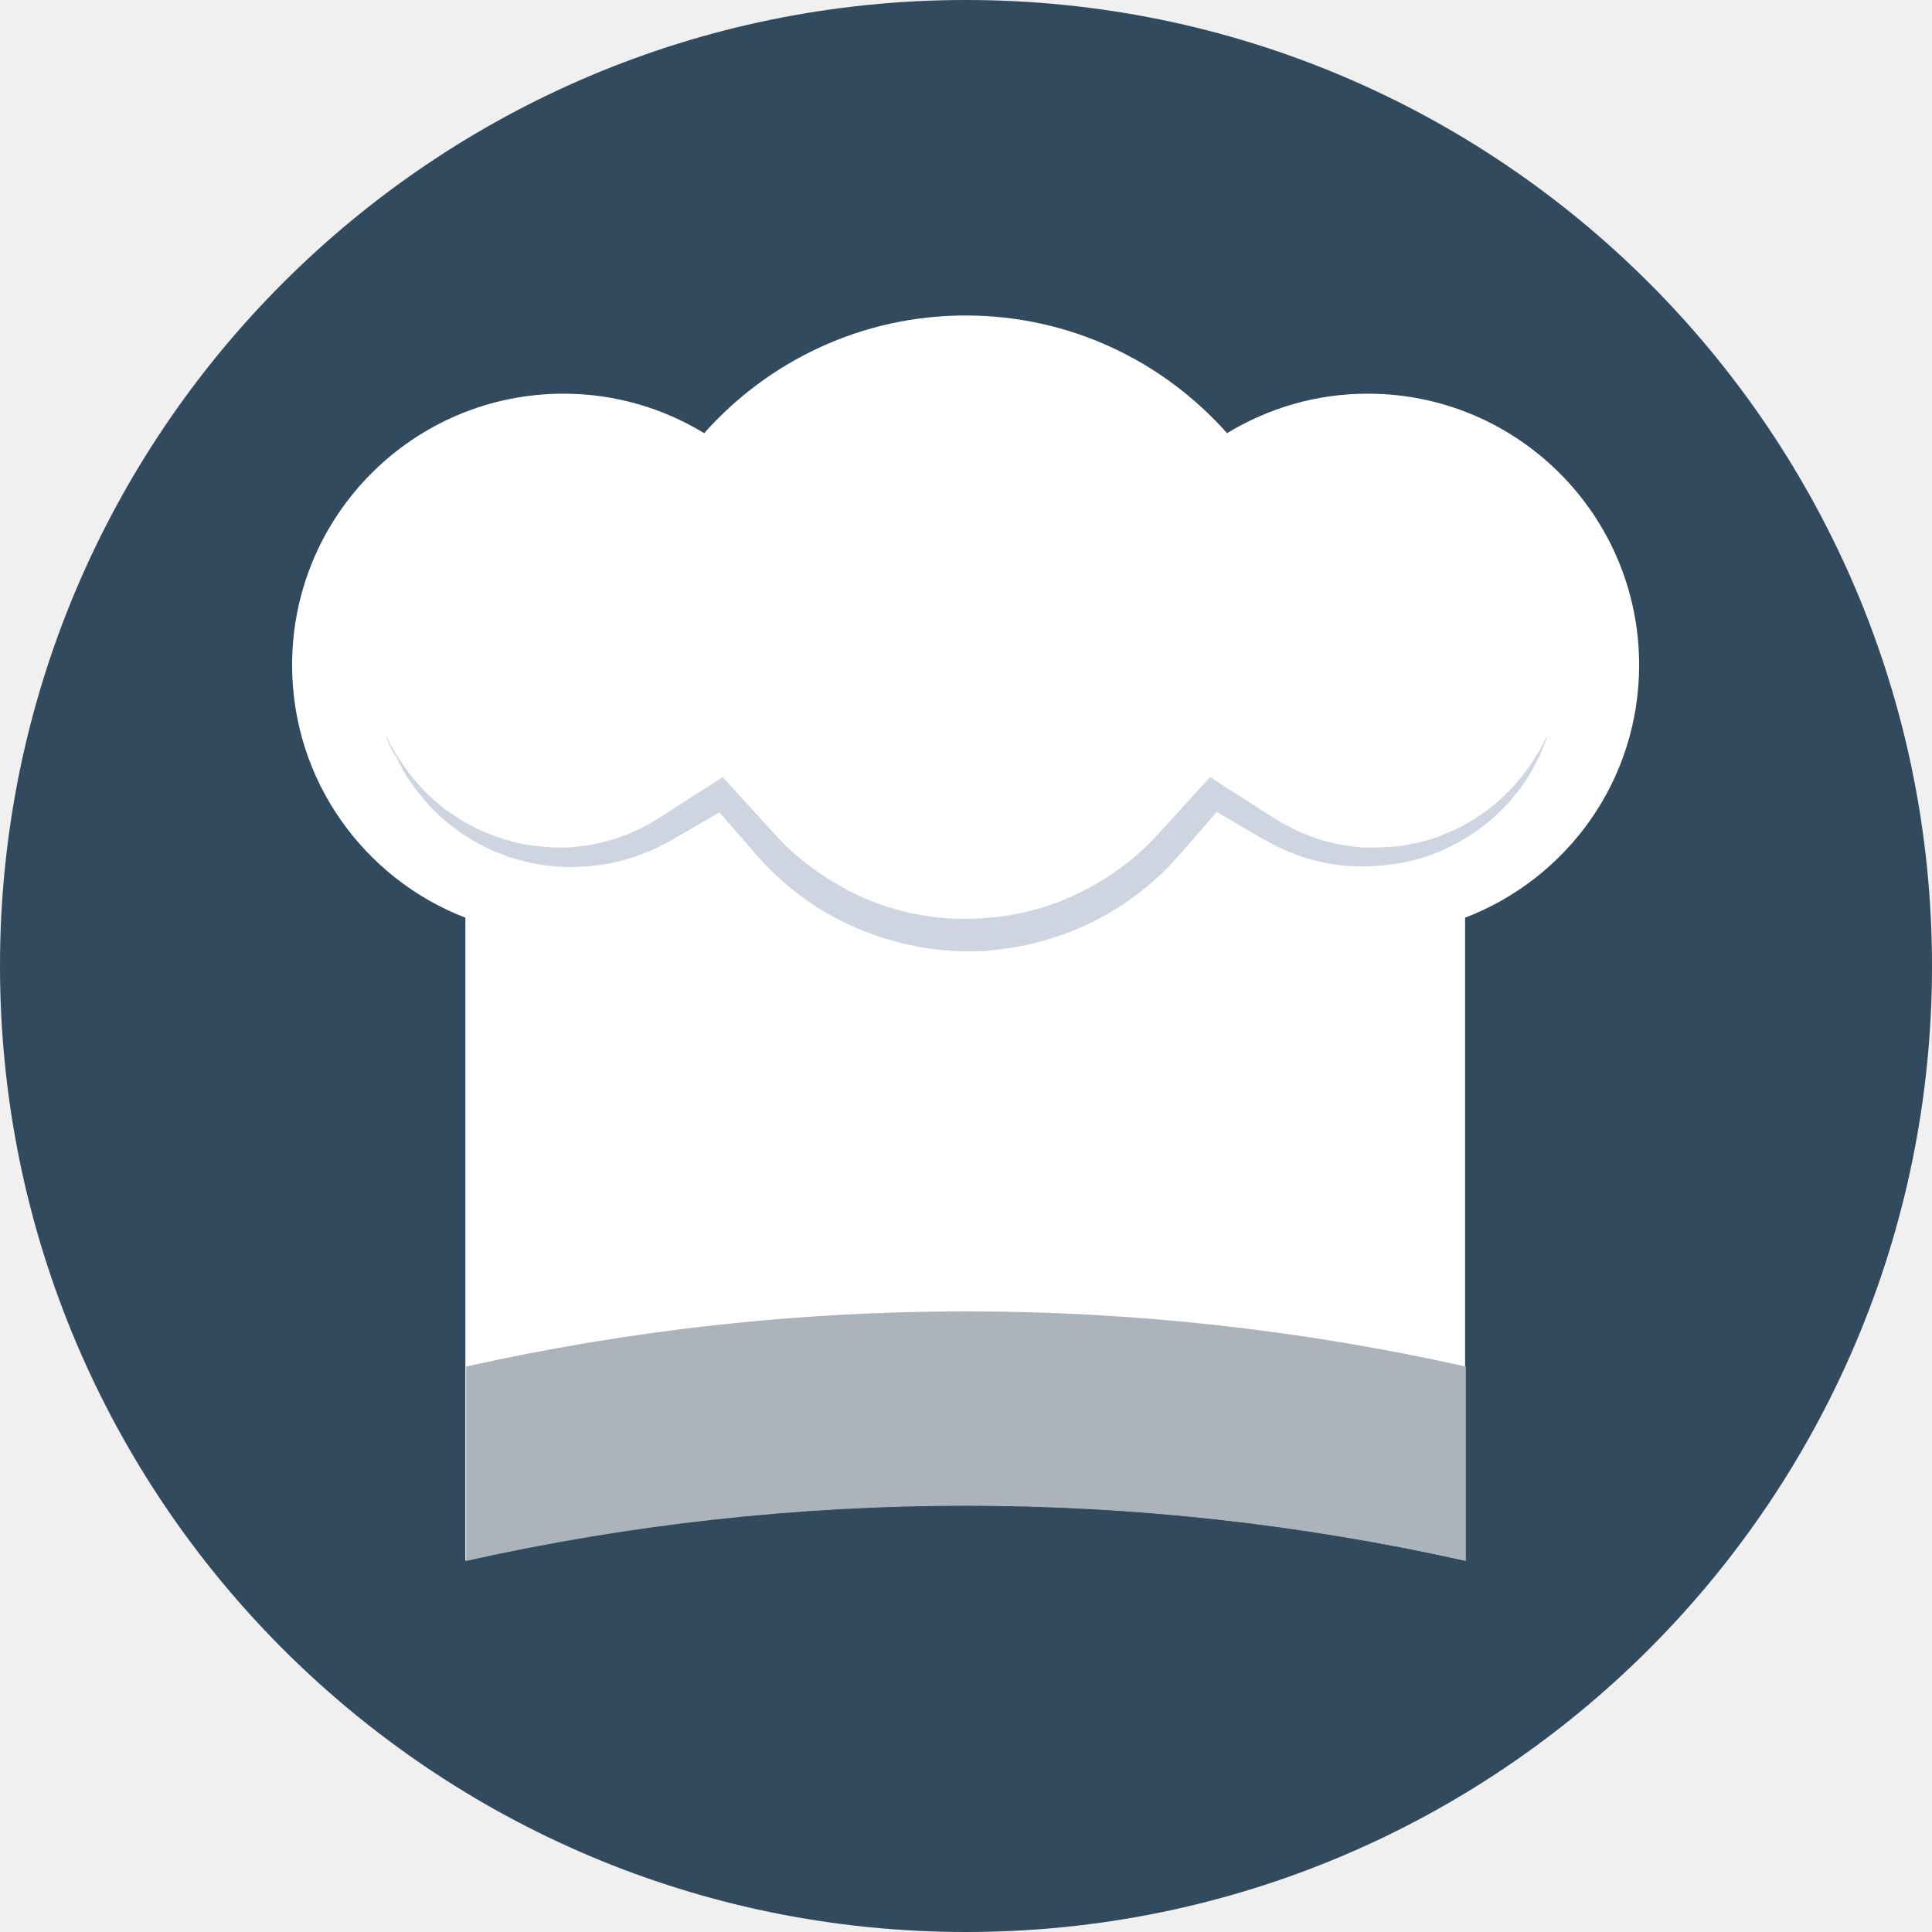
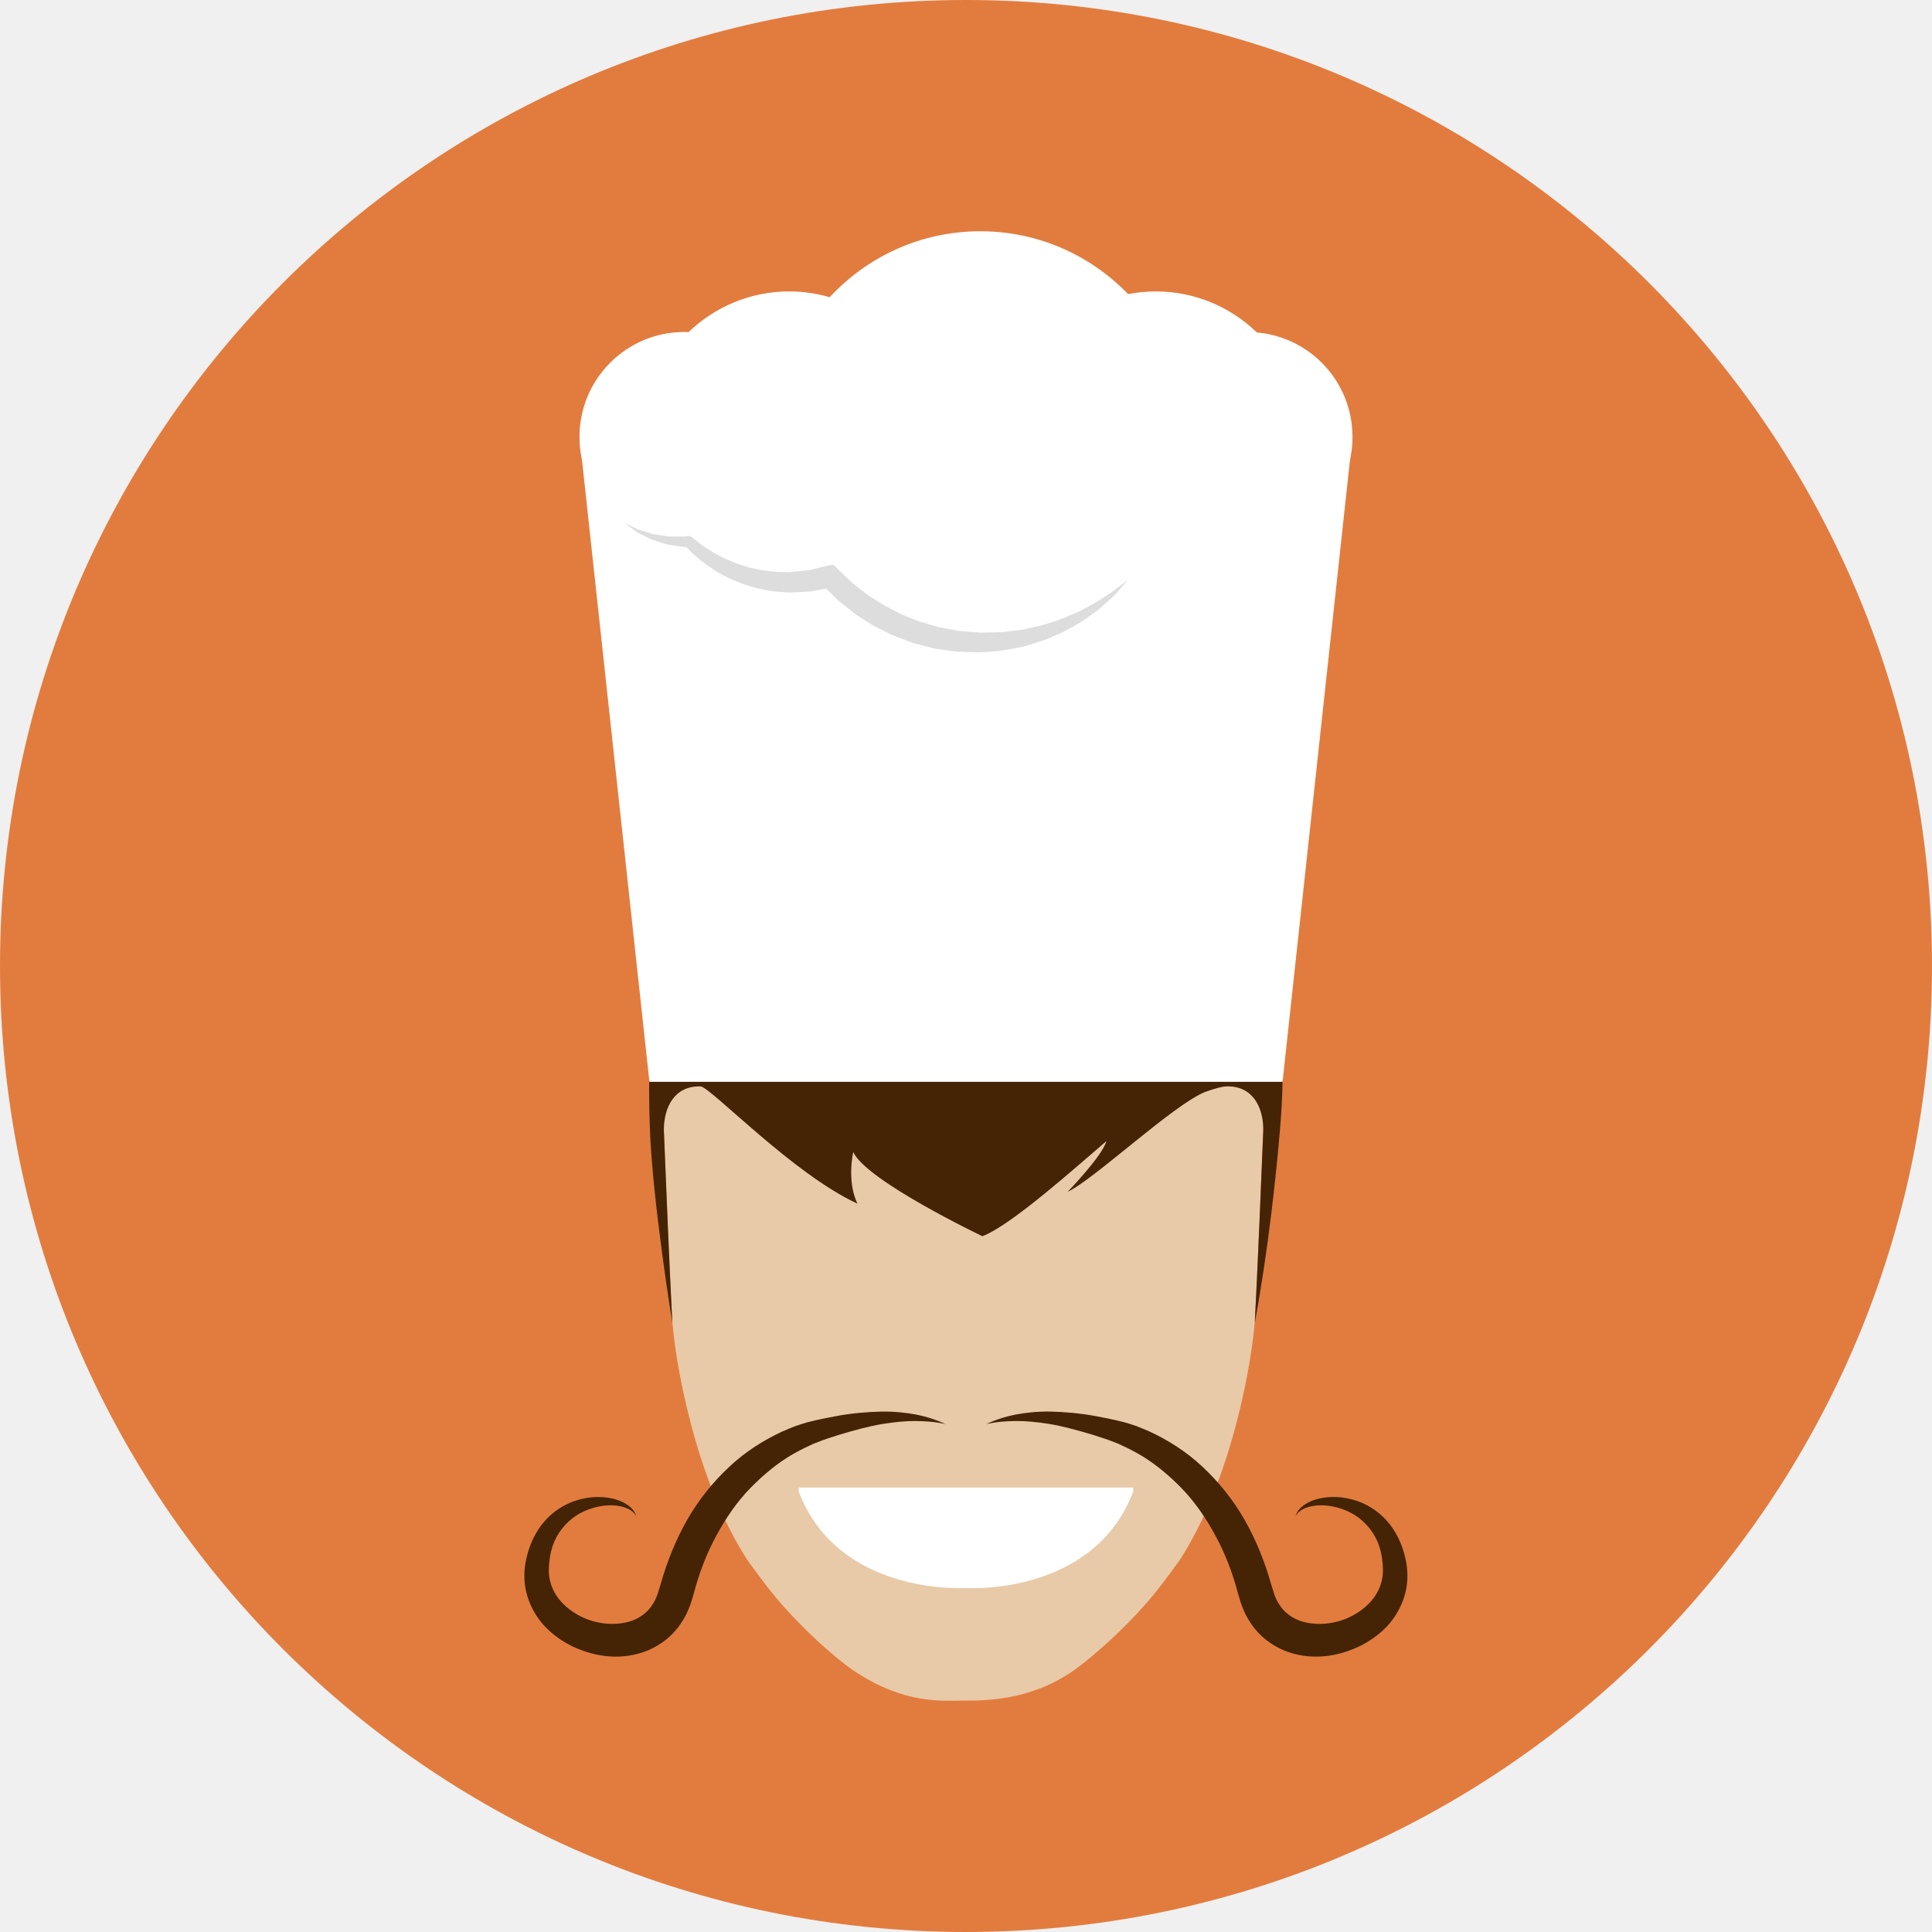
- <svg xmlns="http://www.w3.org/2000/svg" version="1.1" id="Layer_1" x="0px" y="0px" viewBox="0 0 504 504" style="enable-background:new 0 0 504 504;" xml:space="preserve">
-   <circle style="fill:#324A5E;" cx="252" cy="252" r="252" />
-   <path style="fill:#FFFFFF;" d="M427.6,173.5c0-39.1-31.7-70.8-70.8-70.8c-13.5,0-26,3.8-36.7,10.3c-16.7-18.8-41-30.7-68.2-30.7  c-27.1,0-51.5,11.9-68.2,30.7c-10.7-6.5-23.2-10.3-36.7-10.3c-39.1,0-70.8,31.7-70.8,70.8c0,30.1,18.8,55.7,45.2,65.9  c0,55.9,0,111.8,0,167.7c85.9-19.2,174.9-19.2,260.8,0c0-55.9,0-111.8,0-167.7C408.8,229.2,427.6,203.6,427.6,173.5z" />
-   <path style="fill:#ACB3BA;" d="M382.4,356.5v50.7c-85.9-19.2-175-19.2-260.8,0v-50.7C207.5,337.3,296.5,337.3,382.4,356.5z" />
-   <path style="fill:#CED5E0;" d="M100.4,191.2c0.9,2,1.9,4,3.1,5.8c1.1,1.8,2.4,3.6,3.7,5.3c1.3,1.7,2.8,3.3,4.3,4.8s3.2,2.9,4.9,4.2  c1.7,1.2,3.5,2.4,5.4,3.5c1.9,1,3.7,2,5.7,2.7c1.9,0.8,4,1.4,6,2s4.1,0.9,6.2,1.2c2.1,0.2,4.2,0.4,6.2,0.4c1,0,2.1,0,3.2-0.1  c1-0.1,2-0.2,3.1-0.3c4.1-0.6,8.1-1.7,11.9-3.2c1.9-0.8,3.7-1.7,5.5-2.7c1.7-1,3.6-2.2,5.4-3.4l11.1-7.1l2.4-1.6l2,2.2l6.5,7.1  c2.1,2.3,4.3,4.8,6.4,7c2.2,2.4,4.3,4.1,6.7,6.1c2.4,1.8,4.9,3.6,7.5,5.1c10.3,6.3,22.4,9.6,34.5,9.5c1.3-0.1,3.2,0,4.6-0.2  c1.4-0.1,2.9-0.2,4.4-0.4c3-0.4,5.9-1,8.9-1.8c5.8-1.6,11.4-4,16.6-7.1s10-6.8,14.2-11.2c2.1-2.2,4.3-4.7,6.4-7l6.5-7.1l2-2.2  l2.4,1.6l11.1,7.1c1.9,1.2,3.7,2.4,5.5,3.4c1.7,1,3.6,1.9,5.5,2.7c3.8,1.6,7.8,2.7,11.9,3.2c2,0.3,4.2,0.5,6.2,0.4  c2.3,0,4.2-0.2,6.3-0.3c2.1-0.3,4.1-0.7,6.2-1.2c2-0.5,4.1-1.1,6-2c2-0.7,3.9-1.7,5.7-2.7c1.9-1,3.6-2.2,5.4-3.5  c1.7-1.3,3.3-2.7,4.9-4.2c1.5-1.5,3-3.1,4.3-4.8c1.4-1.7,2.6-3.5,3.7-5.3c1.2-1.8,2.1-3.8,3.1-5.8c-0.7,2.1-1.5,4.1-2.4,6.1  c-1,2-2,4-3.2,5.8c-1.2,1.9-2.6,3.6-4,5.3s-3.1,3.3-4.7,4.8c-1.7,1.5-3.5,2.9-5.3,4.1c-1.9,1.2-3.8,2.4-5.9,3.4  c-2,1.1-4.1,1.9-6.3,2.6c-2.2,0.8-4.4,1.3-6.6,1.7c-2.3,0.4-4.7,0.7-6.8,0.8c-2.3,0.2-4.6,0.1-6.9,0c-4.6-0.3-9.2-1.3-13.5-2.9  c-2.2-0.8-4.3-1.7-6.4-2.8c-2-1.1-3.9-2.2-5.8-3.3l-11.3-6.6l4.5-0.7l-6.3,7.3c-2.1,2.4-4.1,4.8-6.4,7.3c-2.2,2.5-4.7,4.8-7.3,7  c-2.6,2.1-5.3,4.2-8.2,5.9c-5.7,3.6-12,6.3-18.5,8.2c-3.3,0.9-6.6,1.7-9.9,2.1c-1.7,0.3-3.4,0.4-5.1,0.6c-1.8,0.2-3.1,0.1-5,0.2  c-13.6-0.1-27.1-3.9-38.6-11c-2.9-1.7-5.6-3.8-8.2-5.9c-2.5-2.1-5.2-4.6-7.3-7c-2.3-2.5-4.2-4.9-6.4-7.3l-6.3-7.3l4.5,0.7l-11.4,6.6  c-1.9,1.1-3.7,2.2-5.8,3.3s-4.2,2-6.4,2.8c-4.3,1.6-8.9,2.6-13.5,2.9c-1.1,0.1-2.3,0.1-3.5,0.2c-1.1,0-2.2,0-3.4-0.1  c-2.3-0.1-4.6-0.4-6.8-0.8c-2.2-0.5-4.5-1-6.6-1.7c-2.1-0.8-4.3-1.6-6.3-2.6s-4-2.2-5.9-3.4c-1.9-1.3-3.6-2.7-5.3-4.1  c-1.6-1.5-3.3-3.1-4.7-4.8c-1.4-1.7-2.8-3.4-4-5.3c-1.3-1.8-2.3-3.8-3.2-5.8C101.9,195.4,101.1,193.3,100.4,191.2z" />
+ <svg xmlns="http://www.w3.org/2000/svg" version="1.1" id="Layer_1" x="0px" y="0px" viewBox="0 0 512 512" style="enable-background:new 0 0 512 512;" xml:space="preserve">
+   <circle id="bg_10_" style="fill:#E27C3E;" cx="256" cy="256" r="256" />
+   <path style="fill:#E8CAA8;" d="M255.352,263.413h-80.805c0,0,1.795,50.225,3.531,85.318c0.599,11.433,6.182,43.639,20.137,64.917  c1.537,2.133,3.105,4.24,4.672,6.299c0.006,0.008,0.012,0.016,0.021,0.026l0,0c7.735,10.156,18.612,19.597,23.248,22.708  c13.494,9.055,23.403,8.002,29.195,8.002c5.788,0,17.707,0.023,29.2-8.002c4.573-3.197,15.51-12.552,23.246-22.708l0,0  c0.006-0.011,0.015-0.019,0.021-0.026c1.566-2.059,3.136-4.166,4.669-6.299c13.962-21.278,19.541-53.484,20.14-64.917  c1.736-35.093,3.528-85.318,3.528-85.318H255.352z" />
+   <path style="fill:#442404;" d="M264.513,201.82c-78.654,0-94.444,40.25-92.301,97.113c0.742,19.762,5.958,51.623,5.958,51.623  c-0.792-15.734-1.599-34.84-2.248-51.151l0.01,0.054c0-6.041,2.819-11.787,9.793-11.545c3.013,0.598,24.416,23.178,41.498,31.061  c-2.889-6.043-1.105-13.664-1.105-13.664c3.473,7.621,34.225,22.299,34.225,22.299c7.619-2.849,25.005-18.505,32.853-25.191  c-1.054,3.943-10.254,13.402-10.254,13.402c6.565-2.887,28.075-23.123,36.376-26.416c2.439-0.876,4.309-1.444,5.676-1.49  c6.938-0.242,9.763,5.442,9.796,11.445c-0.652,16.32-1.462,35.449-2.251,51.197c3.617-19.578,5.753-39.999,6.738-51.983  C345.041,228.722,312.397,201.82,264.513,201.82z" />
+   <polygon style="fill:#FFFFFF;" points="153.57,115.78 172.103,286.689 339.893,286.689 358.422,115.78 " />
+   <path style="fill:#FFFFFF;" d="M358.422,115.78c0-14.532-11.151-26.442-25.354-27.681c-6.941-6.719-16.377-10.869-26.795-10.869  c-2.502,0-4.943,0.258-7.314,0.713c-9.906-10.258-23.778-16.659-39.166-16.659c-15.79,0-29.966,6.755-39.92,17.482  c-3.398-0.982-6.979-1.536-10.698-1.536c-10.38,0-19.786,4.125-26.715,10.801c-0.366-0.015-0.721-0.055-1.087-0.055  c-15.355,0-27.804,12.447-27.804,27.804c0,15.354,12.448,27.805,27.804,27.805c0.366,0,0.721-0.04,1.087-0.056  c6.929,6.676,16.335,10.801,26.715,10.801c3.719,0,7.301-0.555,10.698-1.537c9.954,10.729,24.13,17.482,39.92,17.482  c15.388,0,29.26-6.402,39.166-16.659c2.37,0.456,4.811,0.714,7.314,0.714c10.418,0,19.853-4.151,26.795-10.869  C347.271,142.223,358.422,130.31,358.422,115.78z" />
+   <path style="fill:#DDDDDD;" d="M165.623,138.693l2.033,0.933c0.686,0.288,1.34,0.676,2.052,0.882l2.091,0.629  c0.696,0.192,1.349,0.475,2.087,0.53c1.45,0.136,2.828,0.573,4.27,0.521l2.135,0.01c0.724,0.033,1.382,0,2.142-0.121l0.384-0.061  l0.655,0.467c1.324,0.951,2.495,2.066,3.9,2.874c1.322,0.92,2.742,1.665,4.171,2.379c0.691,0.398,1.459,0.644,2.183,0.97  c0.742,0.283,1.439,0.672,2.213,0.871l2.266,0.708c0.747,0.255,1.542,0.345,2.308,0.526c1.527,0.401,3.111,0.459,4.663,0.68  c0.774,0.105,1.566,0.059,2.346,0.097l1.177,0.031l0.292,0.007l0.146,0.005l0.039,0.001c0.044-0.001-0.366,0.014-0.188,0.007h0.009  l0.02-0.003l0.077-0.008l0.629-0.061l2.513-0.243c0.818-0.099,1.712-0.122,2.472-0.282c1.456-0.375,2.896-0.758,4.355-1.062  l1.728-0.361l1.232,1.184l3.781,3.623l4.121,3.225l4.41,2.807l4.639,2.406l4.862,1.924l5.035,1.428l5.157,0.966l5.24,0.433  c0.599,0.1,1.754-0.02,2.605-0.014l2.769-0.036c1.811-0.065,3.439-0.369,5.188-0.532c1.727-0.214,3.445-0.742,5.195-1.047  c1.736-0.391,3.403-1.029,5.128-1.531c1.688-0.584,3.296-1.381,4.984-2.029c1.635-0.753,3.194-1.668,4.814-2.502  c1.552-0.932,3.061-1.955,4.615-2.942l4.395-3.361c-1.221,1.382-2.414,2.821-3.695,4.189c-1.384,1.239-2.736,2.556-4.186,3.757  c-1.534,1.083-3.028,2.256-4.622,3.277c-1.641,0.936-3.263,1.95-4.984,2.76c-1.75,0.731-3.472,1.602-5.278,2.222  c-1.832,0.565-3.633,1.206-5.539,1.62c-1.902,0.342-3.897,0.823-5.761,1.033c-1.909,0.148-3.514,0.385-5.679,0.406  c-1.933-0.066-3.871-0.091-5.806-0.207l-5.768-0.804l-5.645-1.473l-5.464-2.061l-5.226-2.608c-1.661-1.012-3.267-2.118-4.898-3.178  l-4.537-3.668l-4.146-4.097l2.96,0.82c-1.828,0.411-3.674,0.745-5.502,1.084c-0.896,0.132-1.697,0.108-2.549,0.169l-2.52,0.127  l-0.631,0.031l-0.078,0.004l-0.237,0.008l-0.042-0.002l-0.167-0.012l-0.336-0.023l-1.347-0.095  c-0.896-0.083-1.795-0.085-2.683-0.241c-1.771-0.307-3.543-0.582-5.249-1.145c-0.854-0.271-1.733-0.451-2.558-0.801l-2.483-0.992  c-0.84-0.295-1.599-0.781-2.4-1.164c-0.782-0.417-1.593-0.78-2.316-1.305c-1.491-0.957-2.953-1.942-4.287-3.098  c-1.411-1.051-2.6-2.364-3.851-3.576l1.04,0.406c-0.727,0.02-1.549-0.047-2.305-0.185l-2.308-0.33  c-1.537-0.161-2.987-0.814-4.449-1.229c-0.738-0.183-1.42-0.605-2.11-0.929l-2.046-1.027c-0.667-0.35-1.224-0.854-1.84-1.273  L165.623,138.693z" />
+   <path style="fill:#FFFFFF;" d="M255.997,394.217H211.68v1.121c10.653,27.75,44.317,25.506,44.317,25.506s33.664,2.244,44.315-25.506  v-1.121H255.997z" />
+   <path style="fill:#442404;" d="M250.566,377.373c0,0-0.718-0.127-2.063-0.367c-1.334-0.211-3.32-0.384-5.81-0.415  c-2.495-0.039-5.505,0.249-8.902,0.789c-3.4,0.571-7.17,1.578-11.246,2.799c-1.016,0.327-2.052,0.663-3.105,1.003l-1.51,0.52  l-1.629,0.635c-1.161,0.406-1.995,0.917-3.028,1.357c-0.997,0.51-2.033,1.023-3.037,1.604c-4.046,2.309-7.849,5.443-11.368,9.04  c-3.52,3.614-6.512,7.939-9.025,12.624c-2.558,4.666-4.514,9.793-5.919,15.094l-0.283,0.988l-0.378,1.237  c-0.214,0.671-0.414,1.339-0.863,2.341c-0.769,1.893-1.706,3.318-2.855,4.843c-2.308,2.949-5.568,5.146-8.966,6.339  c-6.91,2.37-13.92,1.038-19.553-1.837c-2.823-1.493-5.398-3.432-7.433-5.851c-2.007-2.438-3.469-5.315-4.15-8.293  c-0.718-2.914-0.554-6.132-0.015-8.514c0.574-2.67,1.494-5.089,2.771-7.236c2.543-4.342,6.503-7.111,10.175-8.318  c3.692-1.275,7.119-1.221,9.751-0.663c2.668,0.524,4.523,1.792,5.458,2.85c0.462,0.552,0.724,1.026,0.857,1.358  c0.119,0.334,0.182,0.508,0.182,0.508s-0.307-0.719-1.375-1.492c-1.072-0.76-2.939-1.371-5.336-1.393  c-2.385-0.022-5.31,0.582-8.138,2.083c-2.814,1.525-5.381,4.103-6.869,7.52c-0.738,1.711-1.186,3.67-1.349,5.629  c-0.232,2.229-0.102,3.974,0.529,5.87c1.206,3.676,4.422,6.812,8.507,8.669c4.073,1.859,9.049,2.196,13.003,0.779  c1.954-0.757,3.627-1.936,4.854-3.566c0.572-0.784,1.209-1.822,1.495-2.631c0.176-0.308,0.398-1.027,0.607-1.744l0.596-1.938  c1.676-5.869,3.986-11.621,7.018-16.915c3.028-5.294,6.875-10.032,11.145-14.003c4.252-4.01,9.107-7.027,13.92-9.275  c1.212-0.555,2.43-1.027,3.642-1.504c1.241-0.387,2.578-0.884,3.677-1.113l1.694-0.418c0.605-0.131,1.2-0.261,1.792-0.391  c1.135-0.222,2.248-0.439,3.341-0.652c4.374-0.824,8.489-1.148,12.122-1.235c3.645-0.074,6.821,0.32,9.37,0.803  c2.558,0.488,4.479,1.189,5.768,1.673C249.894,377.091,250.566,377.373,250.566,377.373z" />
+   <path style="fill:#442404;" d="M261.375,377.373c0,0,0.673-0.282,1.933-0.812c1.289-0.483,3.209-1.184,5.767-1.673  c2.549-0.483,5.727-0.877,9.371-0.803c3.632,0.087,7.747,0.411,12.121,1.235c1.093,0.213,2.206,0.431,3.341,0.652  c0.593,0.13,1.188,0.26,1.793,0.391l1.693,0.418c1.1,0.229,2.437,0.727,3.678,1.113c1.212,0.477,2.43,0.949,3.642,1.504  c4.811,2.248,9.668,5.266,13.92,9.275c4.27,3.971,8.117,8.709,11.145,14.003c3.031,5.294,5.342,11.046,7.018,16.915l0.596,1.938  c0.208,0.717,0.432,1.436,0.607,1.744c0.285,0.809,0.923,1.847,1.494,2.631c1.227,1.631,2.9,2.81,4.854,3.566  c3.954,1.417,8.93,1.08,13.003-0.779c4.085-1.857,7.301-4.993,8.507-8.669c0.632-1.896,0.763-3.642,0.53-5.87  c-0.164-1.959-0.61-3.918-1.349-5.629c-1.489-3.416-4.056-5.994-6.869-7.52c-2.829-1.501-5.753-2.105-8.138-2.083  c-2.397,0.022-4.264,0.634-5.336,1.393c-1.069,0.773-1.376,1.492-1.376,1.492s0.062-0.174,0.182-0.508  c0.134-0.332,0.396-0.807,0.857-1.358c0.936-1.058,2.79-2.325,5.458-2.85c2.633-0.558,6.06-0.612,9.752,0.663  c3.671,1.207,7.631,3.977,10.174,8.318c1.277,2.147,2.197,4.566,2.773,7.236c0.539,2.382,0.702,5.6-0.016,8.514  c-0.682,2.978-2.144,5.855-4.15,8.293c-2.033,2.419-4.609,4.357-7.432,5.851c-5.634,2.875-12.643,4.207-19.554,1.837  c-3.397-1.192-6.657-3.39-8.965-6.339c-1.149-1.524-2.088-2.949-2.855-4.843c-0.45-1.002-0.649-1.67-0.864-2.341l-0.378-1.237  l-0.283-0.988c-1.405-5.301-3.361-10.428-5.919-15.094c-2.513-4.685-5.506-9.01-9.025-12.624c-3.52-3.597-7.322-6.731-11.369-9.04  c-1.003-0.58-2.039-1.094-3.037-1.604c-1.033-0.44-1.866-0.951-3.027-1.357l-1.629-0.635l-1.51-0.52  c-1.054-0.34-2.09-0.676-3.105-1.003c-4.076-1.221-7.846-2.228-11.246-2.799c-3.397-0.54-6.408-0.828-8.903-0.789  c-2.489,0.031-4.475,0.204-5.809,0.415C262.093,377.246,261.375,377.373,261.375,377.373z" />
  <g>
</g>
  <g>
</g>
  <g>
</g>
  <g>
</g>
  <g>
</g>
  <g>
</g>
  <g>
</g>
  <g>
</g>
  <g>
</g>
  <g>
</g>
  <g>
</g>
  <g>
</g>
  <g>
</g>
  <g>
</g>
  <g>
</g>
</svg>
